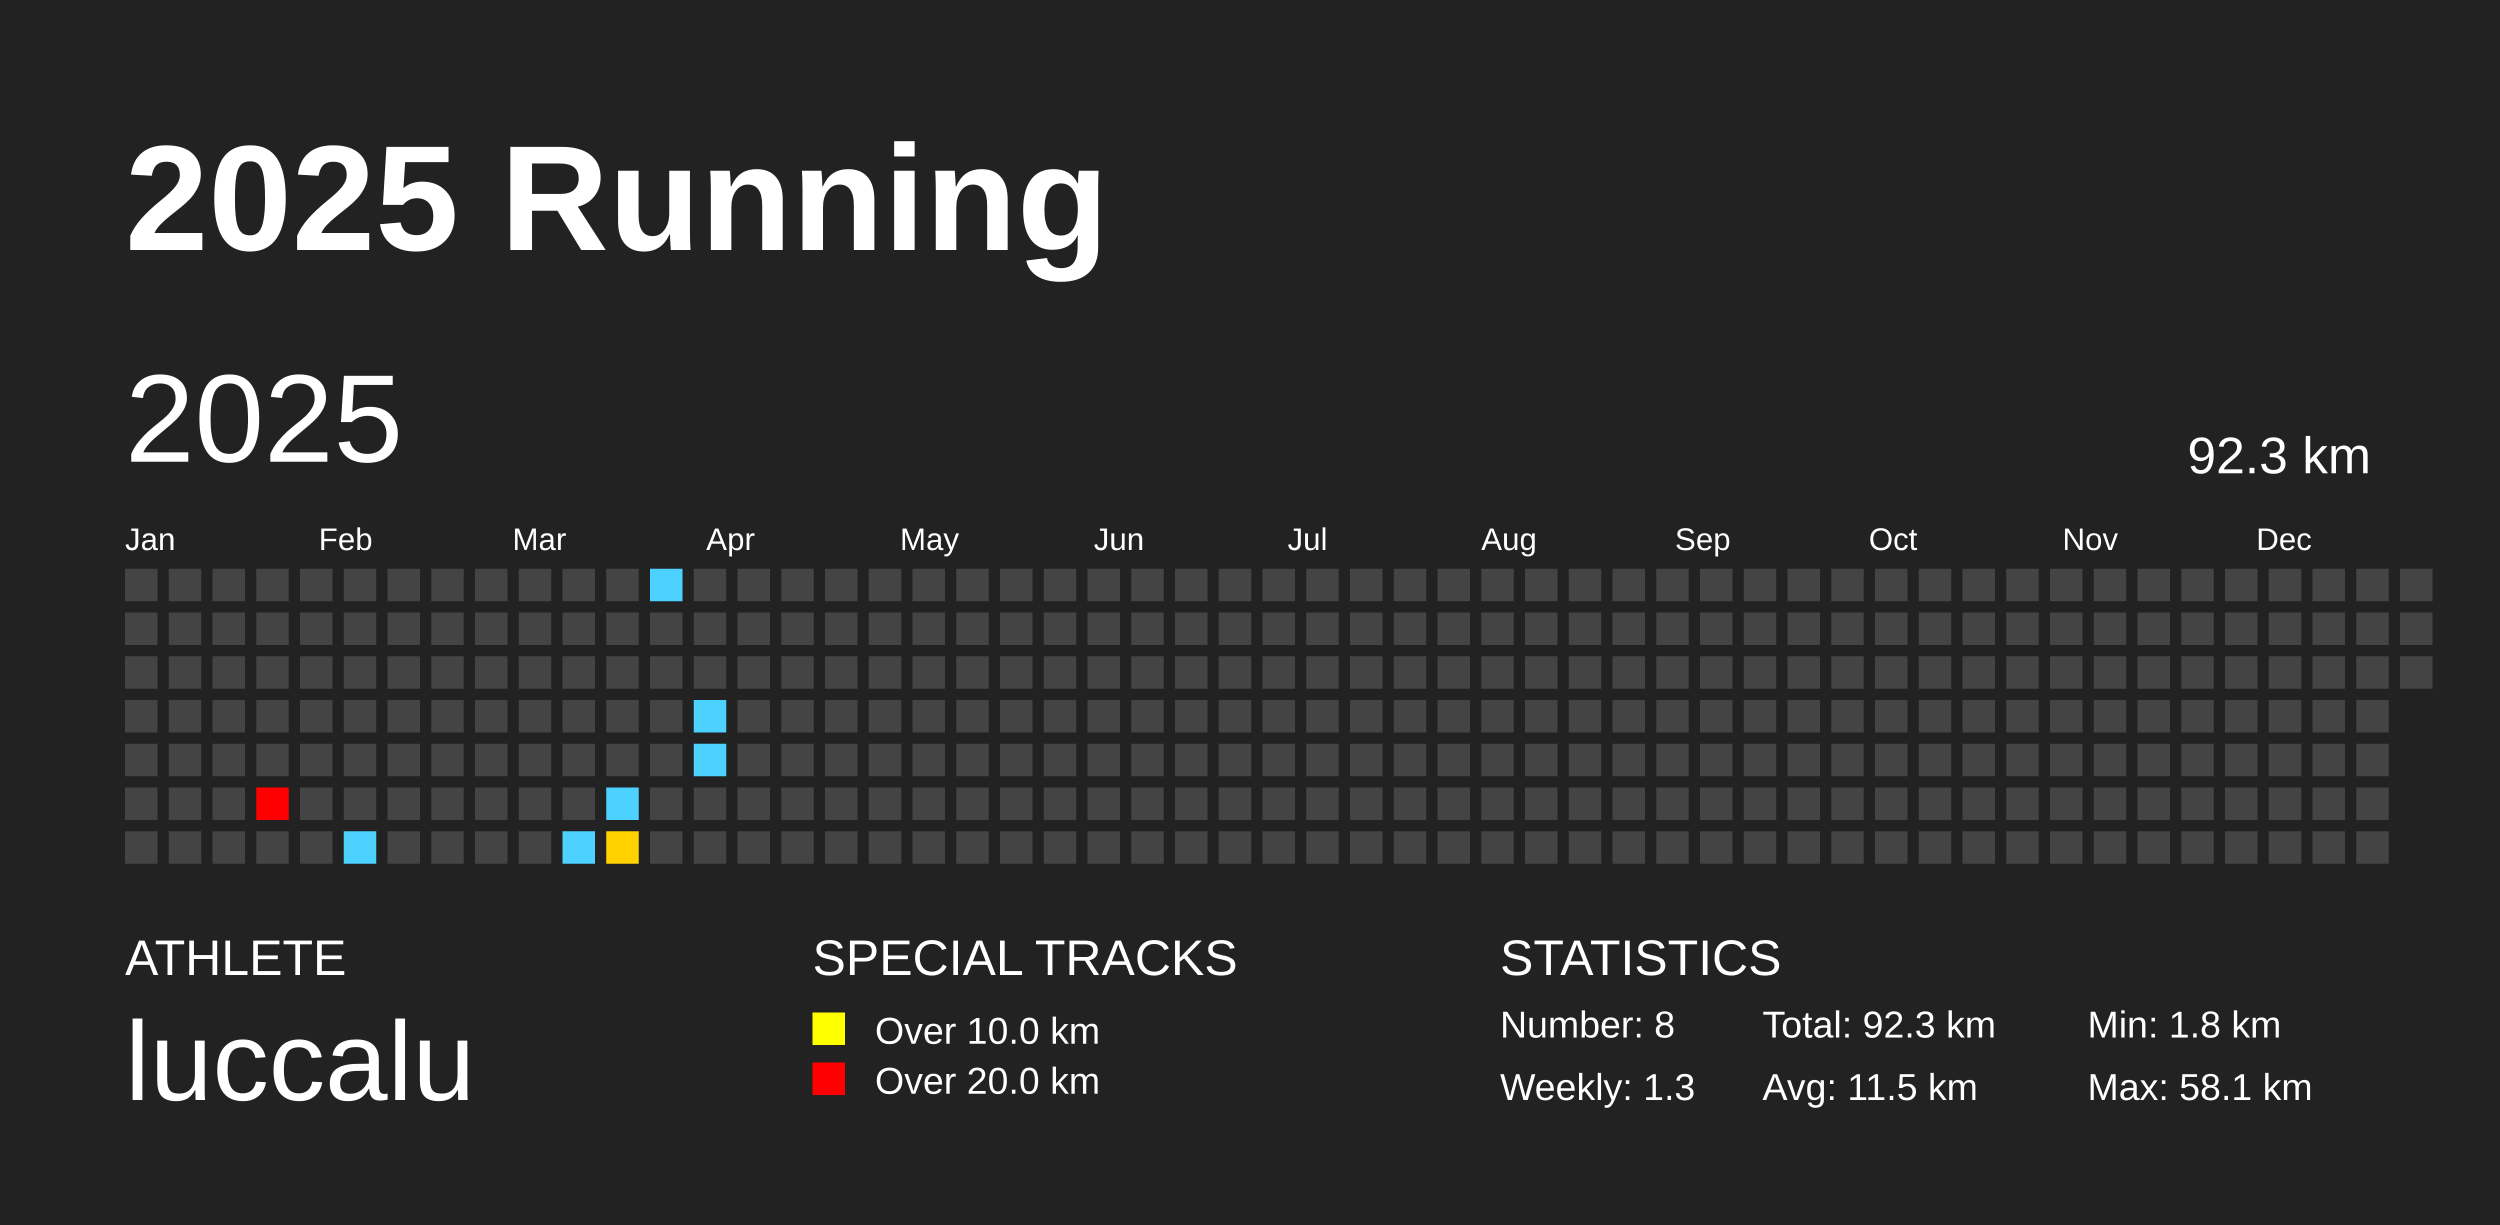
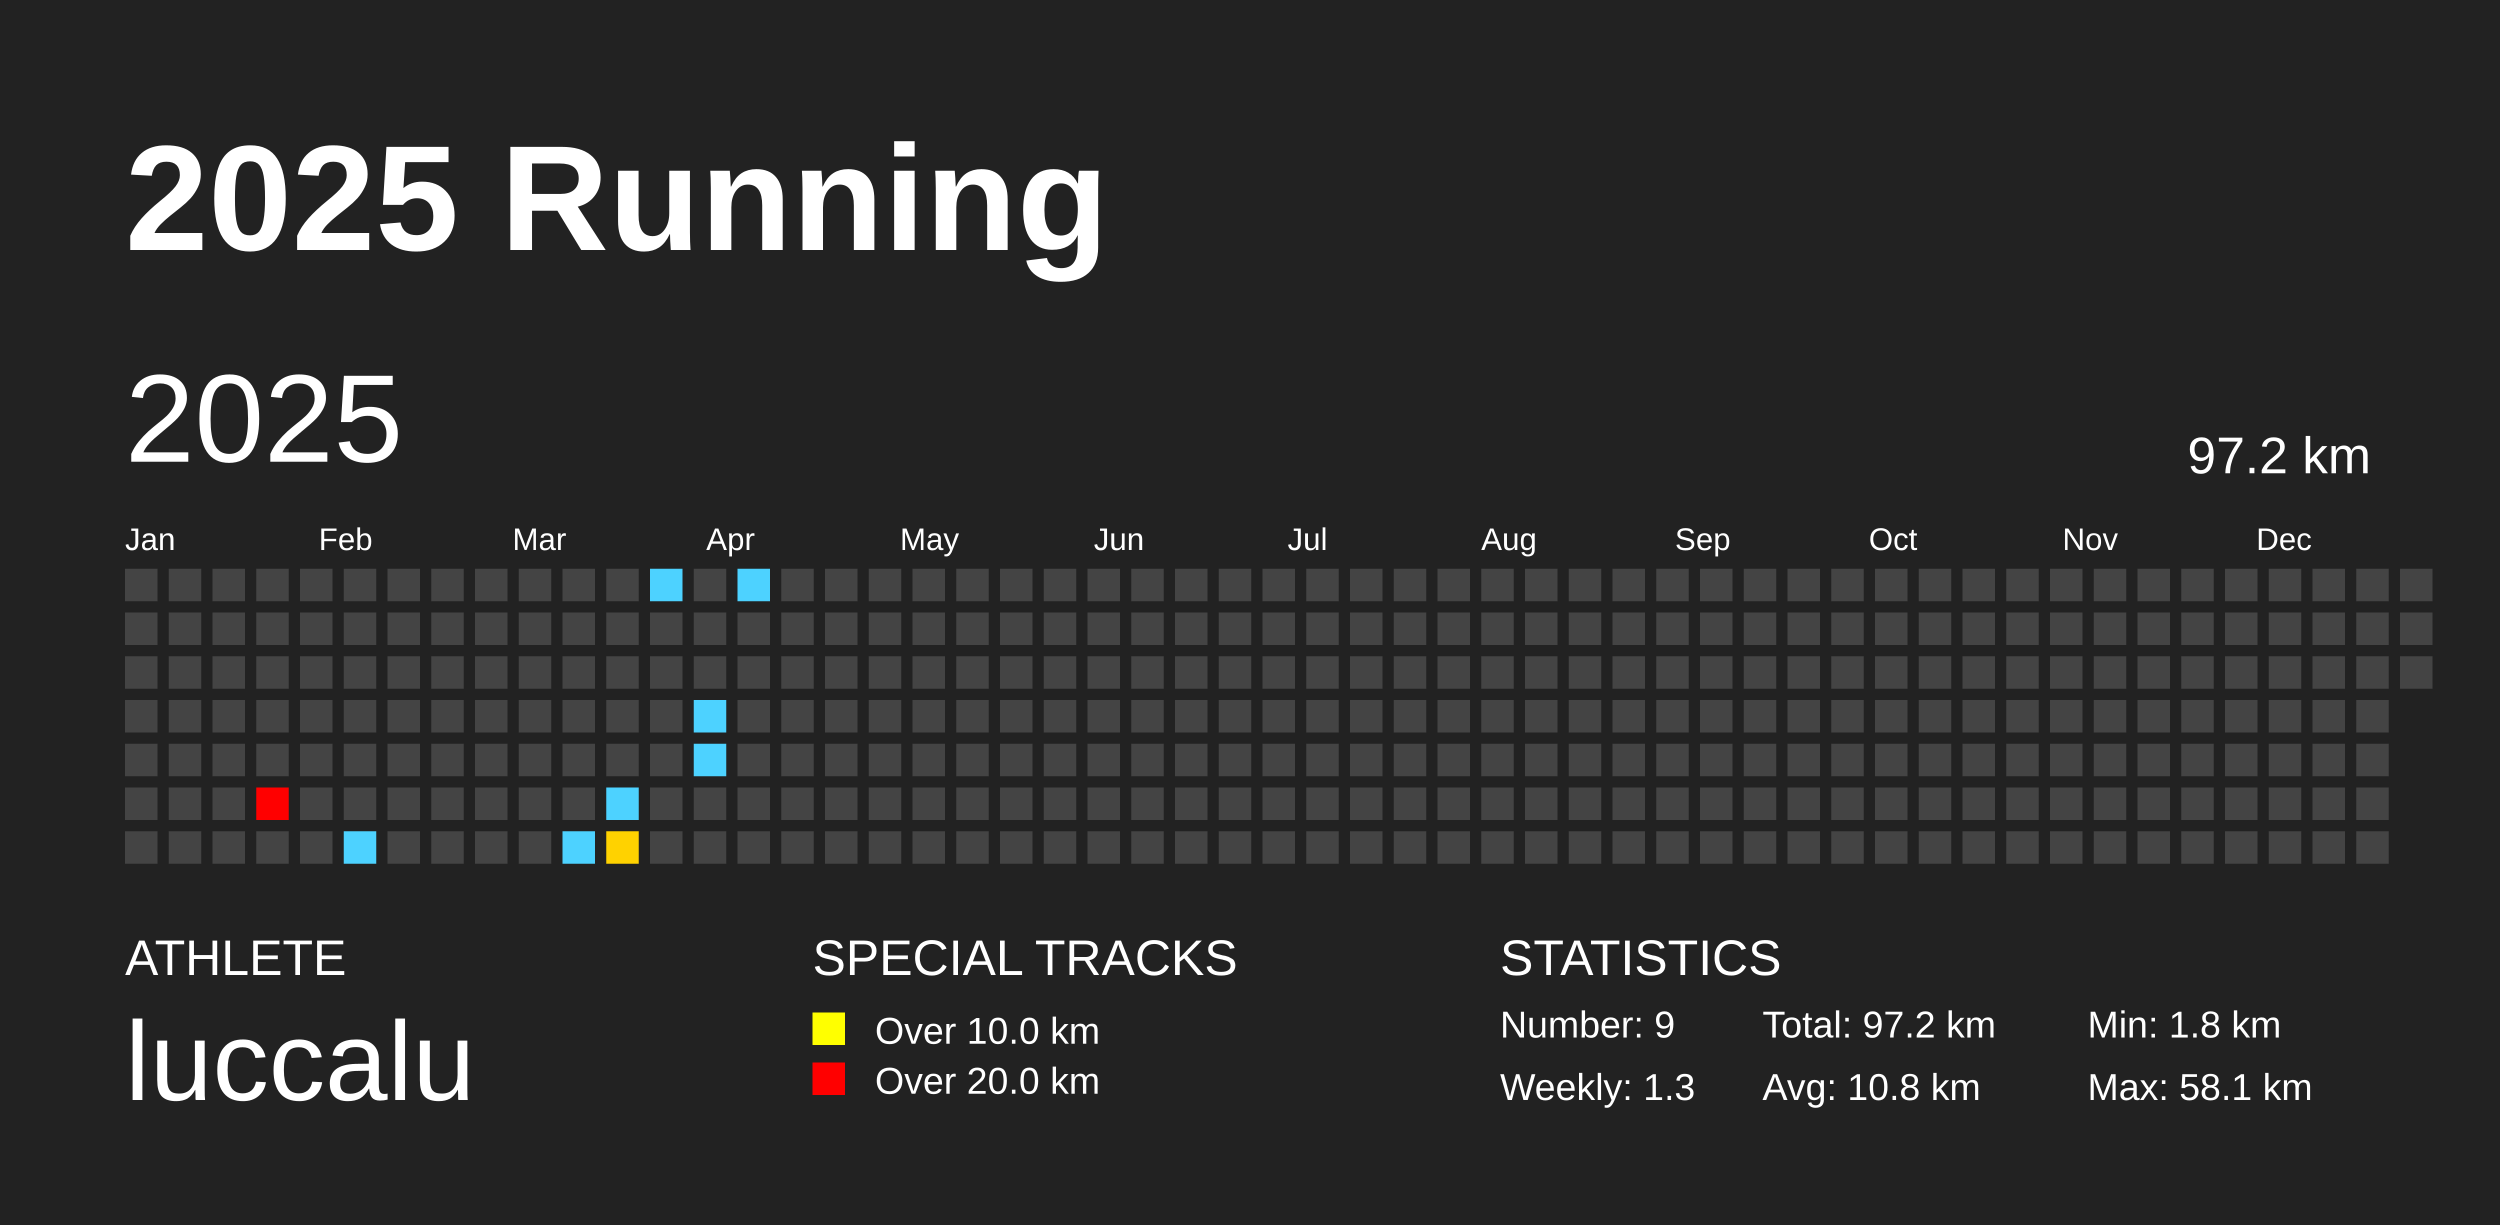
<svg xmlns="http://www.w3.org/2000/svg" baseProfile="full" height="98mm" version="1.1" viewBox="0,0,200,98" width="200mm">
  <defs />
  <rect fill="#222222" height="98" width="200" x="0" y="0" />
  <text fill="#FFFFFF" style="font-size:12px; font-family:Arial; font-weight:bold;" x="10" y="20">2025 Running</text>
  <text fill="#FFFFFF" style="font-size:4px; font-family:Arial" x="10" y="78">ATHLETE</text>
  <text fill="#FFFFFF" style="font-size:9px; font-family:Arial" x="10" y="88">luccalu</text>
  <text fill="#FFFFFF" style="font-size:4px; font-family:Arial" x="65" y="78">SPECIAL TRACKS</text>
  <rect fill="yellow" height="2.6" width="2.6" x="65" y="81" />
  <text fill="#FFFFFF" style="font-size:3px; font-family:Arial" x="70" y="83.5">Over 10.0 km</text>
  <rect fill="red" height="2.6" width="2.6" x="65" y="85" />
  <text fill="#FFFFFF" style="font-size:3px; font-family:Arial" x="70" y="87.5">Over 20.0 km</text>
  <text fill="#FFFFFF" style="font-size:4px; font-family:Arial" x="120" y="78">STATISTICS</text>
-   <text fill="#FFFFFF" style="font-size:3px; font-family:Arial" x="120" y="83">Number: 8</text>
+   <text fill="#FFFFFF" style="font-size:3px; font-family:Arial" x="120" y="83">Number: 9</text>
  <text fill="#FFFFFF" style="font-size:3px; font-family:Arial" x="120" y="88">Weekly: 1.3</text>
-   <text fill="#FFFFFF" style="font-size:3px; font-family:Arial" x="141" y="83">Total: 92.3 km</text>
-   <text fill="#FFFFFF" style="font-size:3px; font-family:Arial" x="141" y="88">Avg: 11.5 km</text>
+   <text fill="#FFFFFF" style="font-size:3px; font-family:Arial" x="141" y="83">Total: 97.2 km</text>
+   <text fill="#FFFFFF" style="font-size:3px; font-family:Arial" x="141" y="88">Avg: 10.8 km</text>
  <text fill="#FFFFFF" style="font-size:3px; font-family:Arial" x="167" y="83">Min: 1.8 km</text>
  <text fill="#FFFFFF" style="font-size:3px; font-family:Arial" x="167" y="88">Max: 58.1 km</text>
  <text dominant-baseline="hanging" fill="#FFFFFF" style="font-size:10.0px; font-family:Arial;" x="10" y="30">2025</text>
-   <text dominant-baseline="hanging" fill="#FFFFFF" style="font-size:4.125px; font-family:Arial;" x="175" y="35">92.3 km</text>
+   <text dominant-baseline="hanging" fill="#FFFFFF" style="font-size:4.125px; font-family:Arial;" x="175" y="35">97.2 km</text>
  <text fill="#FFFFFF" style="font-size:2.5px; font-family:Arial" x="10.0" y="44">Jan</text>
  <text fill="#FFFFFF" style="font-size:2.5px; font-family:Arial" x="25.5" y="44">Feb</text>
  <text fill="#FFFFFF" style="font-size:2.5px; font-family:Arial" x="41.0" y="44">Mar</text>
  <text fill="#FFFFFF" style="font-size:2.5px; font-family:Arial" x="56.5" y="44">Apr</text>
  <text fill="#FFFFFF" style="font-size:2.5px; font-family:Arial" x="72.0" y="44">May</text>
  <text fill="#FFFFFF" style="font-size:2.5px; font-family:Arial" x="87.5" y="44">Jun</text>
  <text fill="#FFFFFF" style="font-size:2.5px; font-family:Arial" x="103.0" y="44">Jul</text>
  <text fill="#FFFFFF" style="font-size:2.5px; font-family:Arial" x="118.5" y="44">Aug</text>
  <text fill="#FFFFFF" style="font-size:2.5px; font-family:Arial" x="134.0" y="44">Sep</text>
  <text fill="#FFFFFF" style="font-size:2.5px; font-family:Arial" x="149.5" y="44">Oct</text>
  <text fill="#FFFFFF" style="font-size:2.5px; font-family:Arial" x="165.0" y="44">Nov</text>
  <text fill="#FFFFFF" style="font-size:2.5px; font-family:Arial" x="180.5" y="44">Dec</text>
  <rect fill="#444444" height="2.6" width="2.6" x="10.0" y="45.5" />
  <rect fill="#444444" height="2.6" width="2.6" x="10.0" y="49.0" />
  <rect fill="#444444" height="2.6" width="2.6" x="10.0" y="52.5" />
  <rect fill="#444444" height="2.6" width="2.6" x="10.0" y="56.0" />
  <rect fill="#444444" height="2.6" width="2.6" x="10.0" y="59.5" />
  <rect fill="#444444" height="2.6" width="2.6" x="10.0" y="63.0" />
  <rect fill="#444444" height="2.6" width="2.6" x="10.0" y="66.5" />
  <rect fill="#444444" height="2.6" width="2.6" x="13.5" y="45.5" />
  <rect fill="#444444" height="2.6" width="2.6" x="13.5" y="49.0" />
  <rect fill="#444444" height="2.6" width="2.6" x="13.5" y="52.5" />
  <rect fill="#444444" height="2.6" width="2.6" x="13.5" y="56.0" />
  <rect fill="#444444" height="2.6" width="2.6" x="13.5" y="59.5" />
  <rect fill="#444444" height="2.6" width="2.6" x="13.5" y="63.0" />
  <rect fill="#444444" height="2.6" width="2.6" x="13.5" y="66.5" />
  <rect fill="#444444" height="2.6" width="2.6" x="17.0" y="45.5" />
  <rect fill="#444444" height="2.6" width="2.6" x="17.0" y="49.0" />
  <rect fill="#444444" height="2.6" width="2.6" x="17.0" y="52.5" />
  <rect fill="#444444" height="2.6" width="2.6" x="17.0" y="56.0" />
  <rect fill="#444444" height="2.6" width="2.6" x="17.0" y="59.5" />
  <rect fill="#444444" height="2.6" width="2.6" x="17.0" y="63.0" />
  <rect fill="#444444" height="2.6" width="2.6" x="17.0" y="66.5" />
  <rect fill="#444444" height="2.6" width="2.6" x="20.5" y="45.5" />
  <rect fill="#444444" height="2.6" width="2.6" x="20.5" y="49.0" />
  <rect fill="#444444" height="2.6" width="2.6" x="20.5" y="52.5" />
  <rect fill="#444444" height="2.6" width="2.6" x="20.5" y="56.0" />
  <rect fill="#444444" height="2.6" width="2.6" x="20.5" y="59.5" />
  <rect fill="red" height="2.6" width="2.6" x="20.5" y="63.0" />
  <rect fill="#444444" height="2.6" width="2.6" x="20.5" y="66.5" />
  <rect fill="#444444" height="2.6" width="2.6" x="24.0" y="45.5" />
  <rect fill="#444444" height="2.6" width="2.6" x="24.0" y="49.0" />
  <rect fill="#444444" height="2.6" width="2.6" x="24.0" y="52.5" />
  <rect fill="#444444" height="2.6" width="2.6" x="24.0" y="56.0" />
  <rect fill="#444444" height="2.6" width="2.6" x="24.0" y="59.5" />
  <rect fill="#444444" height="2.6" width="2.6" x="24.0" y="63.0" />
  <rect fill="#444444" height="2.6" width="2.6" x="24.0" y="66.5" />
  <rect fill="#444444" height="2.6" width="2.6" x="27.5" y="45.5" />
  <rect fill="#444444" height="2.6" width="2.6" x="27.5" y="49.0" />
  <rect fill="#444444" height="2.6" width="2.6" x="27.5" y="52.5" />
  <rect fill="#444444" height="2.6" width="2.6" x="27.5" y="56.0" />
  <rect fill="#444444" height="2.6" width="2.6" x="27.5" y="59.5" />
  <rect fill="#444444" height="2.6" width="2.6" x="27.5" y="63.0" />
  <rect fill="#4dd2ff" height="2.6" width="2.6" x="27.5" y="66.5" />
  <rect fill="#444444" height="2.6" width="2.6" x="31.0" y="45.5" />
  <rect fill="#444444" height="2.6" width="2.6" x="31.0" y="49.0" />
  <rect fill="#444444" height="2.6" width="2.6" x="31.0" y="52.5" />
  <rect fill="#444444" height="2.6" width="2.6" x="31.0" y="56.0" />
  <rect fill="#444444" height="2.6" width="2.6" x="31.0" y="59.5" />
  <rect fill="#444444" height="2.6" width="2.6" x="31.0" y="63.0" />
  <rect fill="#444444" height="2.6" width="2.6" x="31.0" y="66.5" />
  <rect fill="#444444" height="2.6" width="2.6" x="34.5" y="45.5" />
  <rect fill="#444444" height="2.6" width="2.6" x="34.5" y="49.0" />
  <rect fill="#444444" height="2.6" width="2.6" x="34.5" y="52.5" />
  <rect fill="#444444" height="2.6" width="2.6" x="34.5" y="56.0" />
  <rect fill="#444444" height="2.6" width="2.6" x="34.5" y="59.5" />
  <rect fill="#444444" height="2.6" width="2.6" x="34.5" y="63.0" />
  <rect fill="#444444" height="2.6" width="2.6" x="34.5" y="66.5" />
  <rect fill="#444444" height="2.6" width="2.6" x="38.0" y="45.5" />
  <rect fill="#444444" height="2.6" width="2.6" x="38.0" y="49.0" />
  <rect fill="#444444" height="2.6" width="2.6" x="38.0" y="52.5" />
  <rect fill="#444444" height="2.6" width="2.6" x="38.0" y="56.0" />
  <rect fill="#444444" height="2.6" width="2.6" x="38.0" y="59.5" />
  <rect fill="#444444" height="2.6" width="2.6" x="38.0" y="63.0" />
  <rect fill="#444444" height="2.6" width="2.6" x="38.0" y="66.5" />
  <rect fill="#444444" height="2.6" width="2.6" x="41.5" y="45.5" />
  <rect fill="#444444" height="2.6" width="2.6" x="41.5" y="49.0" />
  <rect fill="#444444" height="2.6" width="2.6" x="41.5" y="52.5" />
  <rect fill="#444444" height="2.6" width="2.6" x="41.5" y="56.0" />
  <rect fill="#444444" height="2.6" width="2.6" x="41.5" y="59.5" />
  <rect fill="#444444" height="2.6" width="2.6" x="41.5" y="63.0" />
  <rect fill="#444444" height="2.6" width="2.6" x="41.5" y="66.5" />
  <rect fill="#444444" height="2.6" width="2.6" x="45.0" y="45.5" />
  <rect fill="#444444" height="2.6" width="2.6" x="45.0" y="49.0" />
  <rect fill="#444444" height="2.6" width="2.6" x="45.0" y="52.5" />
  <rect fill="#444444" height="2.6" width="2.6" x="45.0" y="56.0" />
  <rect fill="#444444" height="2.6" width="2.6" x="45.0" y="59.5" />
  <rect fill="#444444" height="2.6" width="2.6" x="45.0" y="63.0" />
  <rect fill="#4dd2ff" height="2.6" width="2.6" x="45.0" y="66.5" />
  <rect fill="#444444" height="2.6" width="2.6" x="48.5" y="45.5" />
  <rect fill="#444444" height="2.6" width="2.6" x="48.5" y="49.0" />
  <rect fill="#444444" height="2.6" width="2.6" x="48.5" y="52.5" />
  <rect fill="#444444" height="2.6" width="2.6" x="48.5" y="56.0" />
  <rect fill="#444444" height="2.6" width="2.6" x="48.5" y="59.5" />
  <rect fill="#4dd2ff" height="2.6" width="2.6" x="48.5" y="63.0" />
  <rect fill="#ffd200" height="2.6" width="2.6" x="48.5" y="66.5" />
  <rect fill="#4dd2ff" height="2.6" width="2.6" x="52.0" y="45.5" />
  <rect fill="#444444" height="2.6" width="2.6" x="52.0" y="49.0" />
  <rect fill="#444444" height="2.6" width="2.6" x="52.0" y="52.5" />
  <rect fill="#444444" height="2.6" width="2.6" x="52.0" y="56.0" />
  <rect fill="#444444" height="2.6" width="2.6" x="52.0" y="59.5" />
  <rect fill="#444444" height="2.6" width="2.6" x="52.0" y="63.0" />
  <rect fill="#444444" height="2.6" width="2.6" x="52.0" y="66.5" />
  <rect fill="#444444" height="2.6" width="2.6" x="55.5" y="45.5" />
  <rect fill="#444444" height="2.6" width="2.6" x="55.5" y="49.0" />
  <rect fill="#444444" height="2.6" width="2.6" x="55.5" y="52.5" />
  <rect fill="#4dd2ff" height="2.6" width="2.6" x="55.5" y="56.0" />
  <rect fill="#4dd2ff" height="2.6" width="2.6" x="55.5" y="59.5" />
  <rect fill="#444444" height="2.6" width="2.6" x="55.5" y="63.0" />
  <rect fill="#444444" height="2.6" width="2.6" x="55.5" y="66.5" />
-   <rect fill="#444444" height="2.6" width="2.6" x="59.0" y="45.5" />
+   <rect fill="#4dd2ff" height="2.6" width="2.6" x="59.0" y="45.5" />
  <rect fill="#444444" height="2.6" width="2.6" x="59.0" y="49.0" />
  <rect fill="#444444" height="2.6" width="2.6" x="59.0" y="52.5" />
  <rect fill="#444444" height="2.6" width="2.6" x="59.0" y="56.0" />
  <rect fill="#444444" height="2.6" width="2.6" x="59.0" y="59.5" />
  <rect fill="#444444" height="2.6" width="2.6" x="59.0" y="63.0" />
  <rect fill="#444444" height="2.6" width="2.6" x="59.0" y="66.5" />
  <rect fill="#444444" height="2.6" width="2.6" x="62.5" y="45.5" />
  <rect fill="#444444" height="2.6" width="2.6" x="62.5" y="49.0" />
  <rect fill="#444444" height="2.6" width="2.6" x="62.5" y="52.5" />
  <rect fill="#444444" height="2.6" width="2.6" x="62.5" y="56.0" />
  <rect fill="#444444" height="2.6" width="2.6" x="62.5" y="59.5" />
  <rect fill="#444444" height="2.6" width="2.6" x="62.5" y="63.0" />
  <rect fill="#444444" height="2.6" width="2.6" x="62.5" y="66.5" />
  <rect fill="#444444" height="2.6" width="2.6" x="66.0" y="45.5" />
  <rect fill="#444444" height="2.6" width="2.6" x="66.0" y="49.0" />
  <rect fill="#444444" height="2.6" width="2.6" x="66.0" y="52.5" />
  <rect fill="#444444" height="2.6" width="2.6" x="66.0" y="56.0" />
  <rect fill="#444444" height="2.6" width="2.6" x="66.0" y="59.5" />
  <rect fill="#444444" height="2.6" width="2.6" x="66.0" y="63.0" />
  <rect fill="#444444" height="2.6" width="2.6" x="66.0" y="66.5" />
  <rect fill="#444444" height="2.6" width="2.6" x="69.5" y="45.5" />
  <rect fill="#444444" height="2.6" width="2.6" x="69.5" y="49.0" />
  <rect fill="#444444" height="2.6" width="2.6" x="69.5" y="52.5" />
  <rect fill="#444444" height="2.6" width="2.6" x="69.5" y="56.0" />
  <rect fill="#444444" height="2.6" width="2.6" x="69.5" y="59.5" />
  <rect fill="#444444" height="2.6" width="2.6" x="69.5" y="63.0" />
  <rect fill="#444444" height="2.6" width="2.6" x="69.5" y="66.5" />
  <rect fill="#444444" height="2.6" width="2.6" x="73.0" y="45.5" />
  <rect fill="#444444" height="2.6" width="2.6" x="73.0" y="49.0" />
  <rect fill="#444444" height="2.6" width="2.6" x="73.0" y="52.5" />
  <rect fill="#444444" height="2.6" width="2.6" x="73.0" y="56.0" />
  <rect fill="#444444" height="2.6" width="2.6" x="73.0" y="59.5" />
  <rect fill="#444444" height="2.6" width="2.6" x="73.0" y="63.0" />
  <rect fill="#444444" height="2.6" width="2.6" x="73.0" y="66.5" />
  <rect fill="#444444" height="2.6" width="2.6" x="76.5" y="45.5" />
  <rect fill="#444444" height="2.6" width="2.6" x="76.5" y="49.0" />
  <rect fill="#444444" height="2.6" width="2.6" x="76.5" y="52.5" />
  <rect fill="#444444" height="2.6" width="2.6" x="76.5" y="56.0" />
  <rect fill="#444444" height="2.6" width="2.6" x="76.5" y="59.5" />
  <rect fill="#444444" height="2.6" width="2.6" x="76.5" y="63.0" />
  <rect fill="#444444" height="2.6" width="2.6" x="76.5" y="66.5" />
  <rect fill="#444444" height="2.6" width="2.6" x="80.0" y="45.5" />
  <rect fill="#444444" height="2.6" width="2.6" x="80.0" y="49.0" />
  <rect fill="#444444" height="2.6" width="2.6" x="80.0" y="52.5" />
  <rect fill="#444444" height="2.6" width="2.6" x="80.0" y="56.0" />
  <rect fill="#444444" height="2.6" width="2.6" x="80.0" y="59.5" />
  <rect fill="#444444" height="2.6" width="2.6" x="80.0" y="63.0" />
  <rect fill="#444444" height="2.6" width="2.6" x="80.0" y="66.5" />
  <rect fill="#444444" height="2.6" width="2.6" x="83.5" y="45.5" />
  <rect fill="#444444" height="2.6" width="2.6" x="83.5" y="49.0" />
  <rect fill="#444444" height="2.6" width="2.6" x="83.5" y="52.5" />
  <rect fill="#444444" height="2.6" width="2.6" x="83.5" y="56.0" />
  <rect fill="#444444" height="2.6" width="2.6" x="83.5" y="59.5" />
  <rect fill="#444444" height="2.6" width="2.6" x="83.5" y="63.0" />
  <rect fill="#444444" height="2.6" width="2.6" x="83.5" y="66.5" />
  <rect fill="#444444" height="2.6" width="2.6" x="87.0" y="45.5" />
  <rect fill="#444444" height="2.6" width="2.6" x="87.0" y="49.0" />
  <rect fill="#444444" height="2.6" width="2.6" x="87.0" y="52.5" />
  <rect fill="#444444" height="2.6" width="2.6" x="87.0" y="56.0" />
  <rect fill="#444444" height="2.6" width="2.6" x="87.0" y="59.5" />
  <rect fill="#444444" height="2.6" width="2.6" x="87.0" y="63.0" />
  <rect fill="#444444" height="2.6" width="2.6" x="87.0" y="66.5" />
  <rect fill="#444444" height="2.6" width="2.6" x="90.5" y="45.5" />
  <rect fill="#444444" height="2.6" width="2.6" x="90.5" y="49.0" />
  <rect fill="#444444" height="2.6" width="2.6" x="90.5" y="52.5" />
  <rect fill="#444444" height="2.6" width="2.6" x="90.5" y="56.0" />
  <rect fill="#444444" height="2.6" width="2.6" x="90.5" y="59.5" />
  <rect fill="#444444" height="2.6" width="2.6" x="90.5" y="63.0" />
  <rect fill="#444444" height="2.6" width="2.6" x="90.5" y="66.5" />
  <rect fill="#444444" height="2.6" width="2.6" x="94.0" y="45.5" />
  <rect fill="#444444" height="2.6" width="2.6" x="94.0" y="49.0" />
  <rect fill="#444444" height="2.6" width="2.6" x="94.0" y="52.5" />
  <rect fill="#444444" height="2.6" width="2.6" x="94.0" y="56.0" />
  <rect fill="#444444" height="2.6" width="2.6" x="94.0" y="59.5" />
  <rect fill="#444444" height="2.6" width="2.6" x="94.0" y="63.0" />
  <rect fill="#444444" height="2.6" width="2.6" x="94.0" y="66.5" />
  <rect fill="#444444" height="2.6" width="2.6" x="97.5" y="45.5" />
  <rect fill="#444444" height="2.6" width="2.6" x="97.5" y="49.0" />
  <rect fill="#444444" height="2.6" width="2.6" x="97.5" y="52.5" />
  <rect fill="#444444" height="2.6" width="2.6" x="97.5" y="56.0" />
  <rect fill="#444444" height="2.6" width="2.6" x="97.5" y="59.5" />
  <rect fill="#444444" height="2.6" width="2.6" x="97.5" y="63.0" />
  <rect fill="#444444" height="2.6" width="2.6" x="97.5" y="66.5" />
  <rect fill="#444444" height="2.6" width="2.6" x="101.0" y="45.5" />
  <rect fill="#444444" height="2.6" width="2.6" x="101.0" y="49.0" />
  <rect fill="#444444" height="2.6" width="2.6" x="101.0" y="52.5" />
  <rect fill="#444444" height="2.6" width="2.6" x="101.0" y="56.0" />
  <rect fill="#444444" height="2.6" width="2.6" x="101.0" y="59.5" />
  <rect fill="#444444" height="2.6" width="2.6" x="101.0" y="63.0" />
  <rect fill="#444444" height="2.6" width="2.6" x="101.0" y="66.5" />
  <rect fill="#444444" height="2.6" width="2.6" x="104.5" y="45.5" />
  <rect fill="#444444" height="2.6" width="2.6" x="104.5" y="49.0" />
  <rect fill="#444444" height="2.6" width="2.6" x="104.5" y="52.5" />
  <rect fill="#444444" height="2.6" width="2.6" x="104.5" y="56.0" />
  <rect fill="#444444" height="2.6" width="2.6" x="104.5" y="59.5" />
  <rect fill="#444444" height="2.6" width="2.6" x="104.5" y="63.0" />
  <rect fill="#444444" height="2.6" width="2.6" x="104.5" y="66.5" />
  <rect fill="#444444" height="2.6" width="2.6" x="108.0" y="45.5" />
  <rect fill="#444444" height="2.6" width="2.6" x="108.0" y="49.0" />
  <rect fill="#444444" height="2.6" width="2.6" x="108.0" y="52.5" />
  <rect fill="#444444" height="2.6" width="2.6" x="108.0" y="56.0" />
  <rect fill="#444444" height="2.6" width="2.6" x="108.0" y="59.5" />
  <rect fill="#444444" height="2.6" width="2.6" x="108.0" y="63.0" />
  <rect fill="#444444" height="2.6" width="2.6" x="108.0" y="66.5" />
  <rect fill="#444444" height="2.6" width="2.6" x="111.5" y="45.5" />
  <rect fill="#444444" height="2.6" width="2.6" x="111.5" y="49.0" />
  <rect fill="#444444" height="2.6" width="2.6" x="111.5" y="52.5" />
  <rect fill="#444444" height="2.6" width="2.6" x="111.5" y="56.0" />
  <rect fill="#444444" height="2.6" width="2.6" x="111.5" y="59.5" />
  <rect fill="#444444" height="2.6" width="2.6" x="111.5" y="63.0" />
  <rect fill="#444444" height="2.6" width="2.6" x="111.5" y="66.5" />
  <rect fill="#444444" height="2.6" width="2.6" x="115.0" y="45.5" />
  <rect fill="#444444" height="2.6" width="2.6" x="115.0" y="49.0" />
  <rect fill="#444444" height="2.6" width="2.6" x="115.0" y="52.5" />
  <rect fill="#444444" height="2.6" width="2.6" x="115.0" y="56.0" />
  <rect fill="#444444" height="2.6" width="2.6" x="115.0" y="59.5" />
  <rect fill="#444444" height="2.6" width="2.6" x="115.0" y="63.0" />
  <rect fill="#444444" height="2.6" width="2.6" x="115.0" y="66.5" />
  <rect fill="#444444" height="2.6" width="2.6" x="118.5" y="45.5" />
  <rect fill="#444444" height="2.6" width="2.6" x="118.5" y="49.0" />
  <rect fill="#444444" height="2.6" width="2.6" x="118.5" y="52.5" />
  <rect fill="#444444" height="2.6" width="2.6" x="118.5" y="56.0" />
  <rect fill="#444444" height="2.6" width="2.6" x="118.5" y="59.5" />
  <rect fill="#444444" height="2.6" width="2.6" x="118.5" y="63.0" />
  <rect fill="#444444" height="2.6" width="2.6" x="118.5" y="66.5" />
  <rect fill="#444444" height="2.6" width="2.6" x="122.0" y="45.5" />
  <rect fill="#444444" height="2.6" width="2.6" x="122.0" y="49.0" />
  <rect fill="#444444" height="2.6" width="2.6" x="122.0" y="52.5" />
  <rect fill="#444444" height="2.6" width="2.6" x="122.0" y="56.0" />
  <rect fill="#444444" height="2.6" width="2.6" x="122.0" y="59.5" />
  <rect fill="#444444" height="2.6" width="2.6" x="122.0" y="63.0" />
  <rect fill="#444444" height="2.6" width="2.6" x="122.0" y="66.5" />
  <rect fill="#444444" height="2.6" width="2.6" x="125.5" y="45.5" />
  <rect fill="#444444" height="2.6" width="2.6" x="125.5" y="49.0" />
  <rect fill="#444444" height="2.6" width="2.6" x="125.5" y="52.5" />
  <rect fill="#444444" height="2.6" width="2.6" x="125.5" y="56.0" />
  <rect fill="#444444" height="2.6" width="2.6" x="125.5" y="59.5" />
  <rect fill="#444444" height="2.6" width="2.6" x="125.5" y="63.0" />
  <rect fill="#444444" height="2.6" width="2.6" x="125.5" y="66.5" />
  <rect fill="#444444" height="2.6" width="2.6" x="129.0" y="45.5" />
  <rect fill="#444444" height="2.6" width="2.6" x="129.0" y="49.0" />
  <rect fill="#444444" height="2.6" width="2.6" x="129.0" y="52.5" />
  <rect fill="#444444" height="2.6" width="2.6" x="129.0" y="56.0" />
  <rect fill="#444444" height="2.6" width="2.6" x="129.0" y="59.5" />
  <rect fill="#444444" height="2.6" width="2.6" x="129.0" y="63.0" />
  <rect fill="#444444" height="2.6" width="2.6" x="129.0" y="66.5" />
  <rect fill="#444444" height="2.6" width="2.6" x="132.5" y="45.5" />
  <rect fill="#444444" height="2.6" width="2.6" x="132.5" y="49.0" />
  <rect fill="#444444" height="2.6" width="2.6" x="132.5" y="52.5" />
  <rect fill="#444444" height="2.6" width="2.6" x="132.5" y="56.0" />
  <rect fill="#444444" height="2.6" width="2.6" x="132.5" y="59.5" />
  <rect fill="#444444" height="2.6" width="2.6" x="132.5" y="63.0" />
  <rect fill="#444444" height="2.6" width="2.6" x="132.5" y="66.5" />
  <rect fill="#444444" height="2.6" width="2.6" x="136.0" y="45.5" />
  <rect fill="#444444" height="2.6" width="2.6" x="136.0" y="49.0" />
  <rect fill="#444444" height="2.6" width="2.6" x="136.0" y="52.5" />
  <rect fill="#444444" height="2.6" width="2.6" x="136.0" y="56.0" />
  <rect fill="#444444" height="2.6" width="2.6" x="136.0" y="59.5" />
  <rect fill="#444444" height="2.6" width="2.6" x="136.0" y="63.0" />
  <rect fill="#444444" height="2.6" width="2.6" x="136.0" y="66.5" />
  <rect fill="#444444" height="2.6" width="2.6" x="139.5" y="45.5" />
  <rect fill="#444444" height="2.6" width="2.6" x="139.5" y="49.0" />
  <rect fill="#444444" height="2.6" width="2.6" x="139.5" y="52.5" />
  <rect fill="#444444" height="2.6" width="2.6" x="139.5" y="56.0" />
  <rect fill="#444444" height="2.6" width="2.6" x="139.5" y="59.5" />
  <rect fill="#444444" height="2.6" width="2.6" x="139.5" y="63.0" />
  <rect fill="#444444" height="2.6" width="2.6" x="139.5" y="66.5" />
  <rect fill="#444444" height="2.6" width="2.6" x="143.0" y="45.5" />
  <rect fill="#444444" height="2.6" width="2.6" x="143.0" y="49.0" />
  <rect fill="#444444" height="2.6" width="2.6" x="143.0" y="52.5" />
  <rect fill="#444444" height="2.6" width="2.6" x="143.0" y="56.0" />
  <rect fill="#444444" height="2.6" width="2.6" x="143.0" y="59.5" />
  <rect fill="#444444" height="2.6" width="2.6" x="143.0" y="63.0" />
  <rect fill="#444444" height="2.6" width="2.6" x="143.0" y="66.5" />
  <rect fill="#444444" height="2.6" width="2.6" x="146.5" y="45.5" />
  <rect fill="#444444" height="2.6" width="2.6" x="146.5" y="49.0" />
  <rect fill="#444444" height="2.6" width="2.6" x="146.5" y="52.5" />
  <rect fill="#444444" height="2.6" width="2.6" x="146.5" y="56.0" />
  <rect fill="#444444" height="2.6" width="2.6" x="146.5" y="59.5" />
  <rect fill="#444444" height="2.6" width="2.6" x="146.5" y="63.0" />
  <rect fill="#444444" height="2.6" width="2.6" x="146.5" y="66.5" />
  <rect fill="#444444" height="2.6" width="2.6" x="150.0" y="45.5" />
  <rect fill="#444444" height="2.6" width="2.6" x="150.0" y="49.0" />
  <rect fill="#444444" height="2.6" width="2.6" x="150.0" y="52.5" />
  <rect fill="#444444" height="2.6" width="2.6" x="150.0" y="56.0" />
  <rect fill="#444444" height="2.6" width="2.6" x="150.0" y="59.5" />
  <rect fill="#444444" height="2.6" width="2.6" x="150.0" y="63.0" />
  <rect fill="#444444" height="2.6" width="2.6" x="150.0" y="66.5" />
  <rect fill="#444444" height="2.6" width="2.6" x="153.5" y="45.5" />
  <rect fill="#444444" height="2.6" width="2.6" x="153.5" y="49.0" />
  <rect fill="#444444" height="2.6" width="2.6" x="153.5" y="52.5" />
  <rect fill="#444444" height="2.6" width="2.6" x="153.5" y="56.0" />
  <rect fill="#444444" height="2.6" width="2.6" x="153.5" y="59.5" />
  <rect fill="#444444" height="2.6" width="2.6" x="153.5" y="63.0" />
  <rect fill="#444444" height="2.6" width="2.6" x="153.5" y="66.5" />
  <rect fill="#444444" height="2.6" width="2.6" x="157.0" y="45.5" />
  <rect fill="#444444" height="2.6" width="2.6" x="157.0" y="49.0" />
  <rect fill="#444444" height="2.6" width="2.6" x="157.0" y="52.5" />
  <rect fill="#444444" height="2.6" width="2.6" x="157.0" y="56.0" />
  <rect fill="#444444" height="2.6" width="2.6" x="157.0" y="59.5" />
  <rect fill="#444444" height="2.6" width="2.6" x="157.0" y="63.0" />
  <rect fill="#444444" height="2.6" width="2.6" x="157.0" y="66.5" />
  <rect fill="#444444" height="2.6" width="2.6" x="160.5" y="45.5" />
  <rect fill="#444444" height="2.6" width="2.6" x="160.5" y="49.0" />
  <rect fill="#444444" height="2.6" width="2.6" x="160.5" y="52.5" />
  <rect fill="#444444" height="2.6" width="2.6" x="160.5" y="56.0" />
  <rect fill="#444444" height="2.6" width="2.6" x="160.5" y="59.5" />
  <rect fill="#444444" height="2.6" width="2.6" x="160.5" y="63.0" />
  <rect fill="#444444" height="2.6" width="2.6" x="160.5" y="66.5" />
  <rect fill="#444444" height="2.6" width="2.6" x="164.0" y="45.5" />
  <rect fill="#444444" height="2.6" width="2.6" x="164.0" y="49.0" />
  <rect fill="#444444" height="2.6" width="2.6" x="164.0" y="52.5" />
  <rect fill="#444444" height="2.6" width="2.6" x="164.0" y="56.0" />
  <rect fill="#444444" height="2.6" width="2.6" x="164.0" y="59.5" />
  <rect fill="#444444" height="2.6" width="2.6" x="164.0" y="63.0" />
  <rect fill="#444444" height="2.6" width="2.6" x="164.0" y="66.5" />
  <rect fill="#444444" height="2.6" width="2.6" x="167.5" y="45.5" />
  <rect fill="#444444" height="2.6" width="2.6" x="167.5" y="49.0" />
  <rect fill="#444444" height="2.6" width="2.6" x="167.5" y="52.5" />
  <rect fill="#444444" height="2.6" width="2.6" x="167.5" y="56.0" />
  <rect fill="#444444" height="2.6" width="2.6" x="167.5" y="59.5" />
  <rect fill="#444444" height="2.6" width="2.6" x="167.5" y="63.0" />
  <rect fill="#444444" height="2.6" width="2.6" x="167.5" y="66.5" />
  <rect fill="#444444" height="2.6" width="2.6" x="171.0" y="45.5" />
  <rect fill="#444444" height="2.6" width="2.6" x="171.0" y="49.0" />
  <rect fill="#444444" height="2.6" width="2.6" x="171.0" y="52.5" />
  <rect fill="#444444" height="2.6" width="2.6" x="171.0" y="56.0" />
  <rect fill="#444444" height="2.6" width="2.6" x="171.0" y="59.5" />
  <rect fill="#444444" height="2.6" width="2.6" x="171.0" y="63.0" />
  <rect fill="#444444" height="2.6" width="2.6" x="171.0" y="66.5" />
  <rect fill="#444444" height="2.6" width="2.6" x="174.5" y="45.5" />
  <rect fill="#444444" height="2.6" width="2.6" x="174.5" y="49.0" />
  <rect fill="#444444" height="2.6" width="2.6" x="174.5" y="52.5" />
  <rect fill="#444444" height="2.6" width="2.6" x="174.5" y="56.0" />
  <rect fill="#444444" height="2.6" width="2.6" x="174.5" y="59.5" />
  <rect fill="#444444" height="2.6" width="2.6" x="174.5" y="63.0" />
  <rect fill="#444444" height="2.6" width="2.6" x="174.5" y="66.5" />
  <rect fill="#444444" height="2.6" width="2.6" x="178.0" y="45.5" />
  <rect fill="#444444" height="2.6" width="2.6" x="178.0" y="49.0" />
  <rect fill="#444444" height="2.6" width="2.6" x="178.0" y="52.5" />
  <rect fill="#444444" height="2.6" width="2.6" x="178.0" y="56.0" />
  <rect fill="#444444" height="2.6" width="2.6" x="178.0" y="59.5" />
  <rect fill="#444444" height="2.6" width="2.6" x="178.0" y="63.0" />
  <rect fill="#444444" height="2.6" width="2.6" x="178.0" y="66.5" />
  <rect fill="#444444" height="2.6" width="2.6" x="181.5" y="45.5" />
  <rect fill="#444444" height="2.6" width="2.6" x="181.5" y="49.0" />
  <rect fill="#444444" height="2.6" width="2.6" x="181.5" y="52.5" />
  <rect fill="#444444" height="2.6" width="2.6" x="181.5" y="56.0" />
  <rect fill="#444444" height="2.6" width="2.6" x="181.5" y="59.5" />
  <rect fill="#444444" height="2.6" width="2.6" x="181.5" y="63.0" />
  <rect fill="#444444" height="2.6" width="2.6" x="181.5" y="66.5" />
  <rect fill="#444444" height="2.6" width="2.6" x="185.0" y="45.5" />
  <rect fill="#444444" height="2.6" width="2.6" x="185.0" y="49.0" />
  <rect fill="#444444" height="2.6" width="2.6" x="185.0" y="52.5" />
  <rect fill="#444444" height="2.6" width="2.6" x="185.0" y="56.0" />
  <rect fill="#444444" height="2.6" width="2.6" x="185.0" y="59.5" />
  <rect fill="#444444" height="2.6" width="2.6" x="185.0" y="63.0" />
  <rect fill="#444444" height="2.6" width="2.6" x="185.0" y="66.5" />
  <rect fill="#444444" height="2.6" width="2.6" x="188.5" y="45.5" />
  <rect fill="#444444" height="2.6" width="2.6" x="188.5" y="49.0" />
  <rect fill="#444444" height="2.6" width="2.6" x="188.5" y="52.5" />
  <rect fill="#444444" height="2.6" width="2.6" x="188.5" y="56.0" />
  <rect fill="#444444" height="2.6" width="2.6" x="188.5" y="59.5" />
  <rect fill="#444444" height="2.6" width="2.6" x="188.5" y="63.0" />
  <rect fill="#444444" height="2.6" width="2.6" x="188.5" y="66.5" />
  <rect fill="#444444" height="2.6" width="2.6" x="192.0" y="45.5" />
  <rect fill="#444444" height="2.6" width="2.6" x="192.0" y="49.0" />
  <rect fill="#444444" height="2.6" width="2.6" x="192.0" y="52.5" />
</svg>
